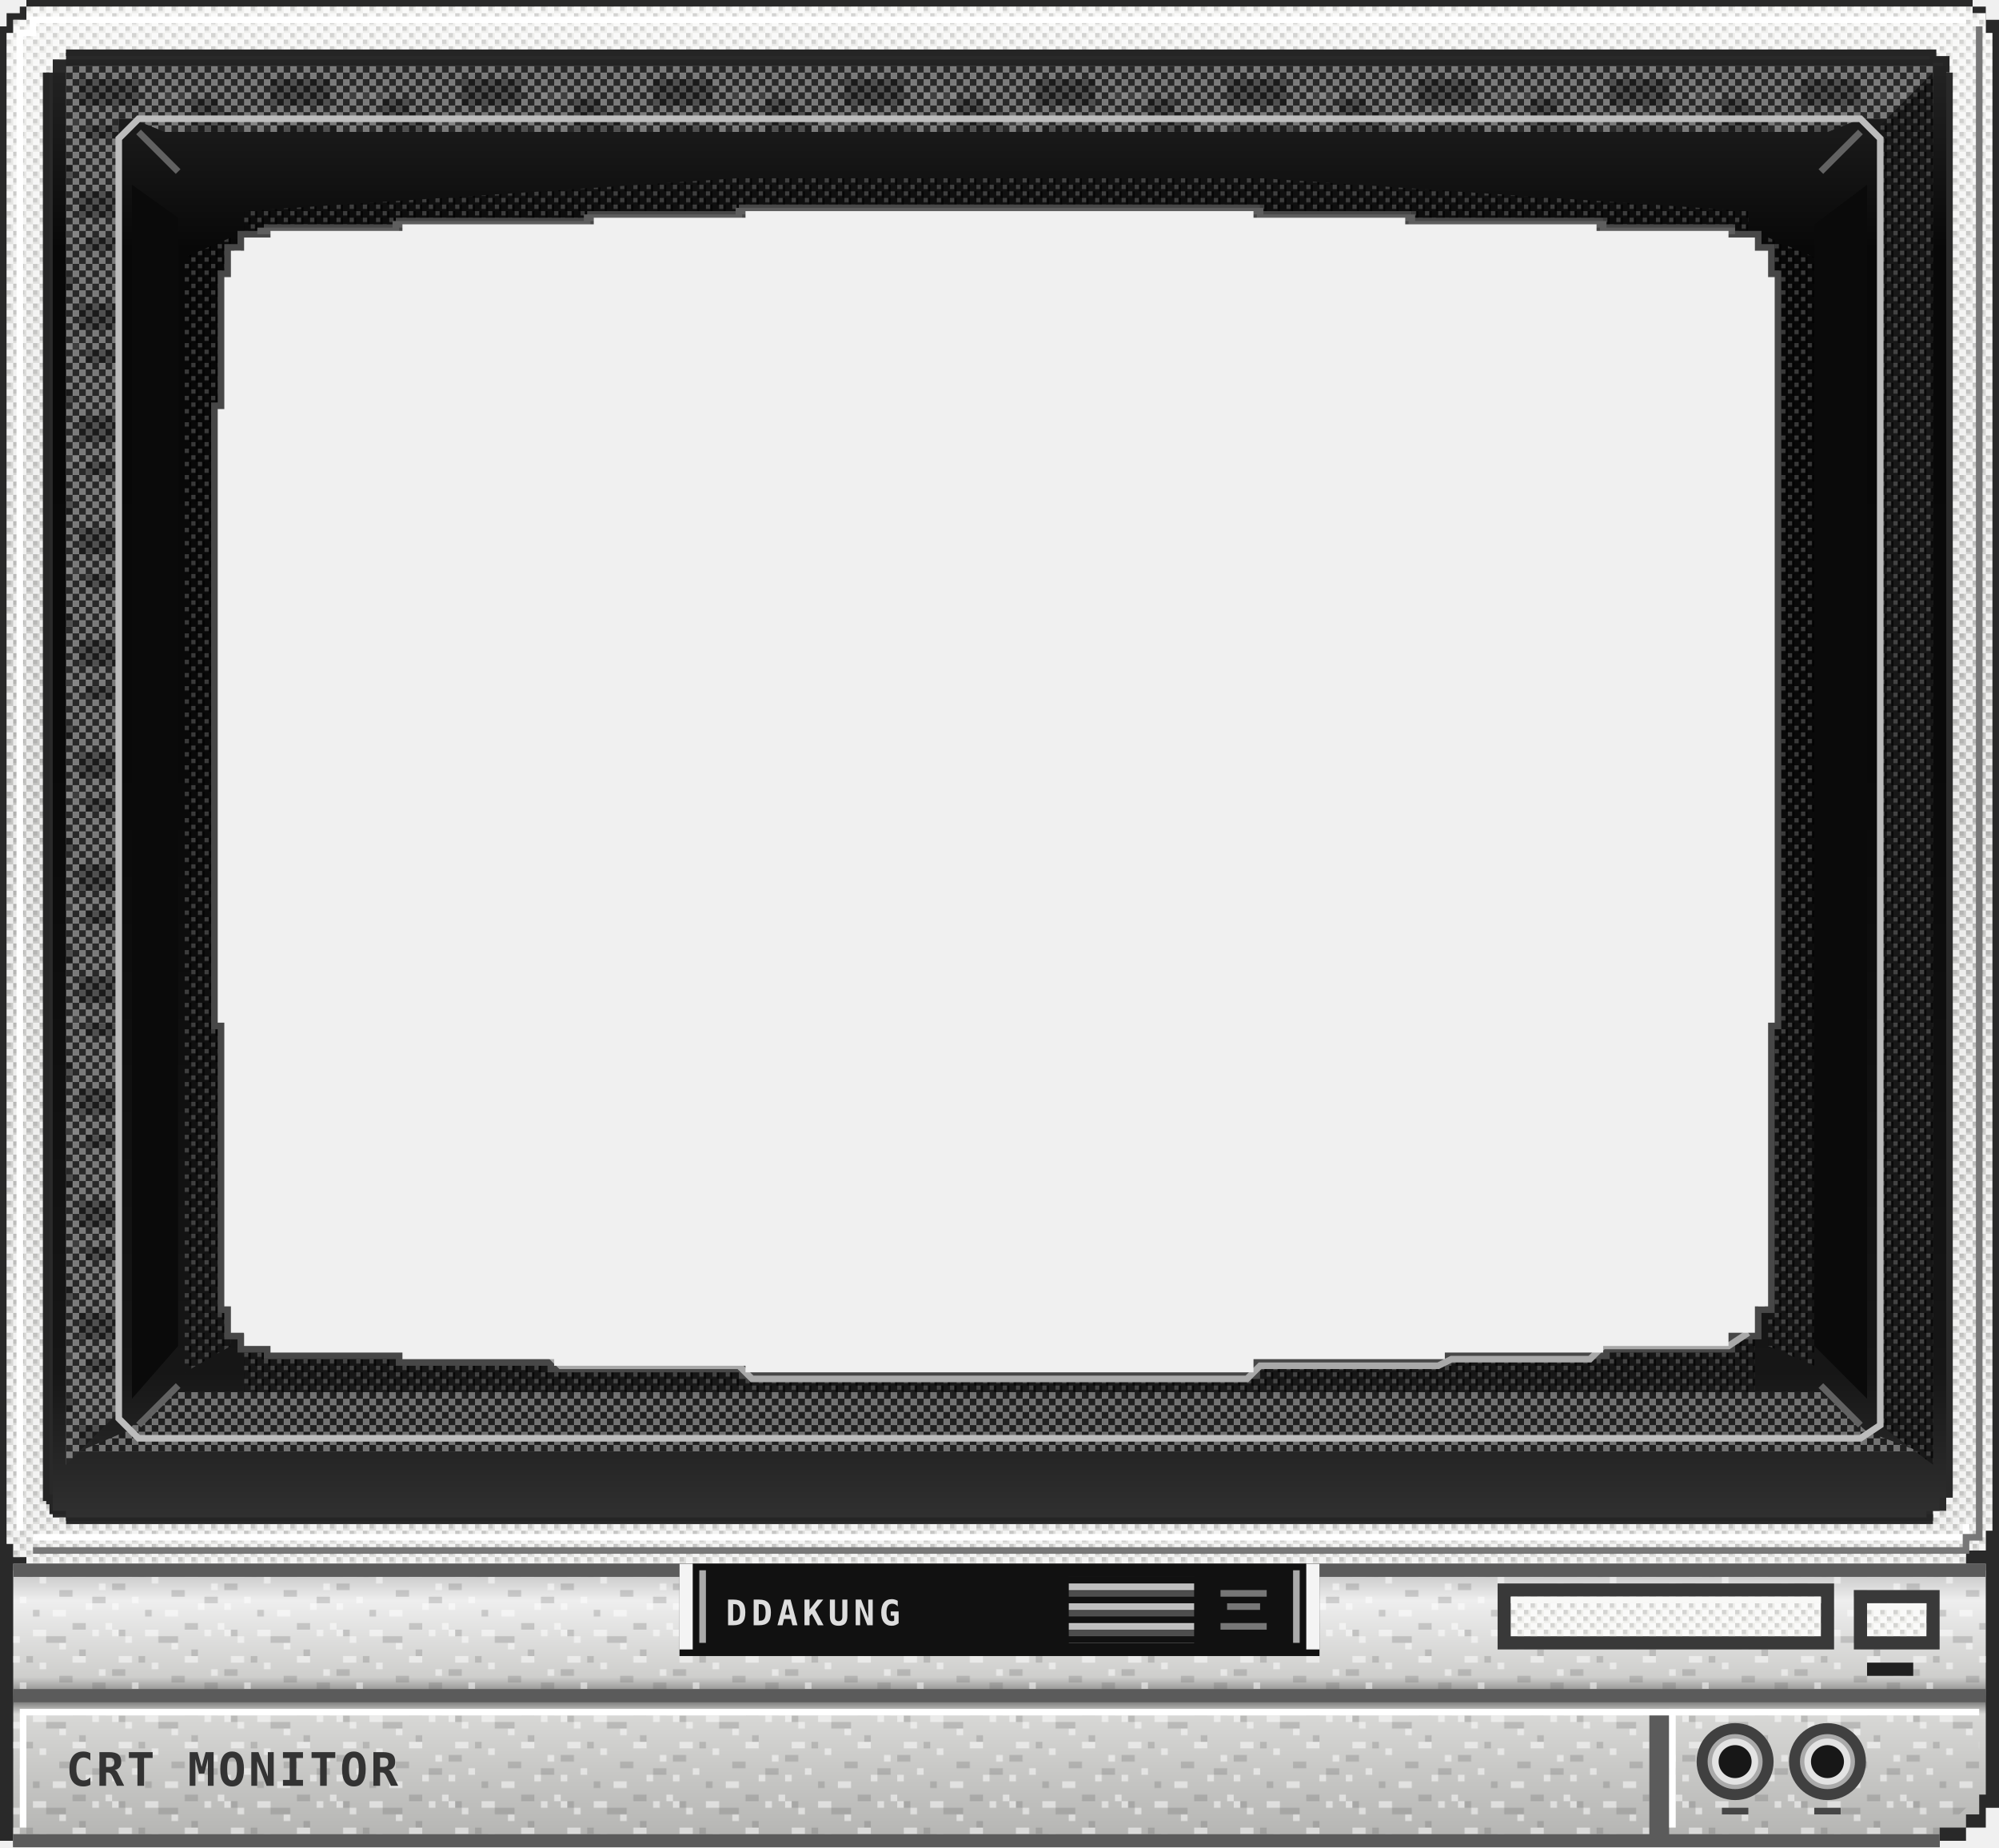
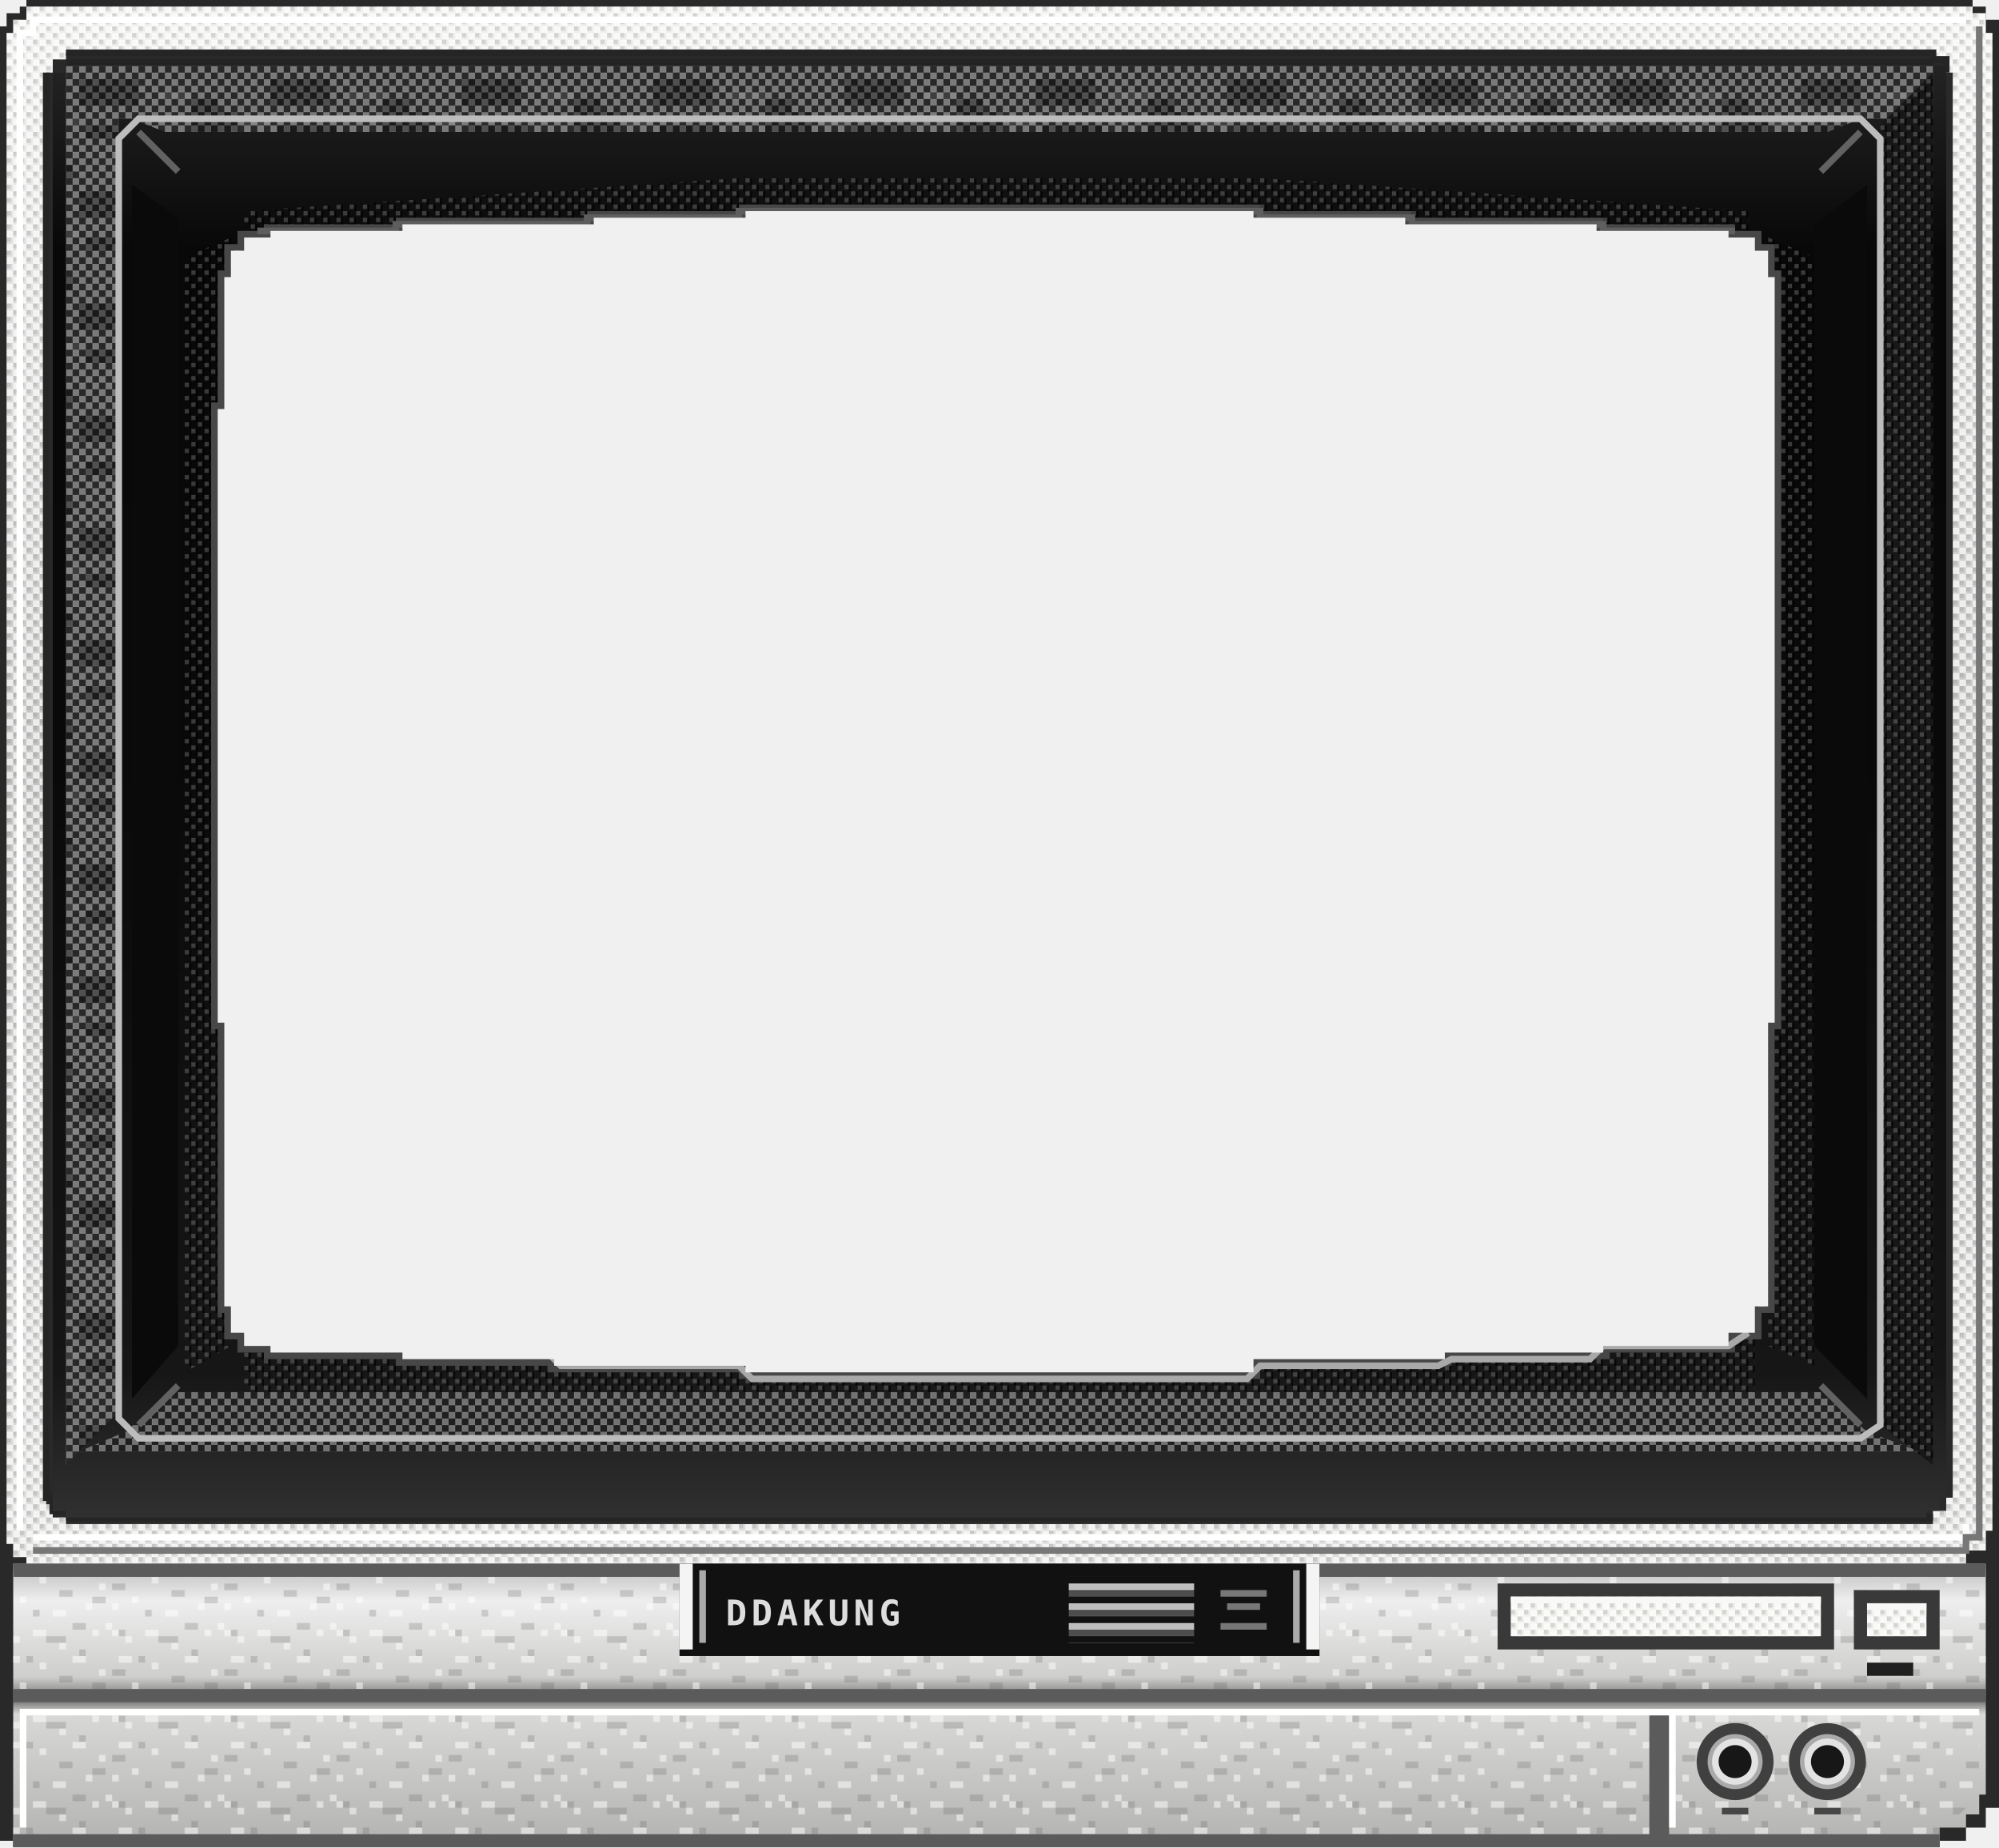
<svg xmlns="http://www.w3.org/2000/svg" viewBox="0 0 909 840" preserveAspectRatio="none" fill="none">
  <defs>
    <pattern id="crt-patches" width="87" height="51" patternUnits="userSpaceOnUse">
      <path fill="#000" opacity=".34" d="M0 0h21v9H0zM39 6h27v6H39zM69 18h18v12H69zM15 24h18v6H15zM36 36h27v12H36zM0 45h12v6H0z" />
      <path fill="#ddd" opacity=".12" d="M24 3h12v3H24zM3 18h18v3H3zM54 24h12v3H54zM72 42h15v3H72z" />
    </pattern>
    <pattern id="crt-case-grain" width="51" height="39" patternUnits="userSpaceOnUse">
      <path fill="#fff" opacity=".5" d="M0 0h3v3H0zM6 3h3v3H6zM15 0h6v3H15zM27 6h3v3H27zM42 0h3v3H42zM3 12h6v3H3zM18 15h3v3H18zM33 12h6v3H33zM45 18h3v3H45zM0 27h3v3H0zM9 24h3v3H9zM24 30h6v3H24zM39 27h3v3H39zM48 36h3v3H48z" />
      <path fill="#555" opacity=".22" d="M3 0h3v3H3zM21 3h9v3H21zM36 9h3v3H36zM12 12h3v3H12zM0 18h6v3H0zM27 21h6v3H27zM42 24h6v3H42zM15 30h3v3H15zM33 36h6v3H33z" />
    </pattern>
    <pattern id="crt-fine" width="6" height="6" patternUnits="userSpaceOnUse">
      <path fill="#fff" opacity=".34" d="M0 0h3v3H0zM3 3h3v3H3z" />
      <path fill="#000" opacity=".25" d="M3 0h3v3H3zM0 3h3v3H0z" />
    </pattern>
    <pattern id="crt-dark" width="6" height="6" patternUnits="userSpaceOnUse">
      <path fill="#aaa" opacity=".3" d="M0 0h2v2H0zM3 3h2v2H3z" />
      <path fill="#000" opacity=".65" d="M2 0h1v3H2zM5 3h1v3H5z" />
    </pattern>
    <pattern id="crt-light" width="6" height="6" patternUnits="userSpaceOnUse">
      <path fill="#fff" opacity=".65" d="M0 0h3v3H0zM3 3h3v3H3z" />
      <path fill="#707070" opacity=".22" d="M3 0h2v2H3zM0 3h2v2H0z" />
    </pattern>
    <pattern id="crt-vent" width="6" height="9" patternUnits="userSpaceOnUse">
      <path fill="#bebebe" d="M0 0h6v3H0z" />
      <path fill="#4d4d4d" d="M0 3h6v3H0z" />
    </pattern>
    <linearGradient id="crt-shell" x1="0" y1="0" x2="0" y2="711" gradientUnits="userSpaceOnUse">
      <stop stop-color="#f1f1ef" />
      <stop offset=".5" stop-color="#c4c4c2" />
      <stop offset="1" stop-color="#e0e0de" />
    </linearGradient>
    <linearGradient id="crt-wall" x1="0" y1="27" x2="0" y2="690" gradientUnits="userSpaceOnUse">
      <stop stop-color="#242424" />
      <stop offset=".13" stop-color="#080808" />
      <stop offset=".48" stop-color="#090909" />
      <stop offset=".9" stop-color="#161616" />
      <stop offset="1" stop-color="#303030" />
    </linearGradient>
    <linearGradient id="crt-lower" x1="0" y1="711" x2="0" y2="840" gradientUnits="userSpaceOnUse">
      <stop stop-color="#bcbcbc" />
      <stop offset=".13" stop-color="#eee" />
      <stop offset=".4" stop-color="#cececc" />
      <stop offset=".48" stop-color="#6f6f6e" />
      <stop offset=".53" stop-color="#d8d8d6" />
      <stop offset="1" stop-color="#b2b2b0" />
    </linearGradient>
    <path id="crt-aperture" d="M105 126V114H111V108H123V105H183V102H270V99H339V96H570V99H639V102H726V105H786V108H798V114H804V126H807V465H804V594H798V606H786V612H729V615H657V618H570V624H339V621H252V618H183V615H123V612H111V606H105V594H102V465H99V186H102V126Z" />
    <mask id="crt-frame-only" maskUnits="userSpaceOnUse" x="0" y="0" width="909" height="840">
      <path fill="#fff" d="M0 0h909v840H0z" />
      <use href="#crt-aperture" fill="#000" />
    </mask>
  </defs>
  <g mask="url(#crt-frame-only)">
    <path fill="#292929" d="M12 0H897V3H903V9H909V822H903V831H894V837H882V840H6V837H0V12H3V6H9V3H12Z" />
    <path fill="url(#crt-shell)" fill-rule="evenodd" d="M12 3H897V6H903V15H906V696H903V705H894V711H12V708H6V702H3V15H6V9H12Z M30 24H879V27H885V33H888V681H885V687H879V693H30V690H24V684H21V33H24V27H30Z" />
    <path fill="url(#crt-light)" fill-rule="evenodd" d="M12 3H897V6H903V15H906V696H903V705H894V711H12V708H6V702H3V15H6V9H12Z M30 24H879V27H885V33H888V681H885V687H879V693H30V690H24V684H21V33H24V27H30Z" />
    <path stroke="#fff" stroke-width="3" d="M9 696V15H15V9H894M15 699H894V693" />
    <path stroke="#777" stroke-width="3" d="M900 12V699H894V705H15" />
    <path stroke="#252525" stroke-width="3" d="M30 24H879V27H885V33M21 33V681H24V687H30M879 690H30" />
    <path fill="url(#crt-wall)" fill-rule="evenodd" d="M30 27H879V30H885V681H882V687H876V690H30V687H24V681H24V33H30Z M105 126V114H111V108H123V105H183V102H270V99H339V96H570V99H639V102H726V105H786V108H798V114H804V126H807V465H804V594H798V606H786V612H729V615H657V618H570V624H339V621H252V618H183V615H123V612H111V606H105V594H102V465H99V186H102V126Z" />
    <path fill="#353535" d="M30 30H879V54H846L831 60H75L60 54H54V642L30 666Z" />
    <path fill="url(#crt-fine)" d="M30 30H879V54H846L831 60H75L60 54H54V642L30 666Z" />
    <path fill="url(#crt-patches)" d="M30 30H879V54H846L831 60H75L60 54H54V642L30 666Z" />
    <path fill="#171717" d="M855 57L879 33V666L855 648Z" />
    <path fill="url(#crt-dark)" d="M855 57L879 33V666L855 648Z" />
    <path fill="#292929" d="M57 651L78 633H828L849 651L873 660H36Z" />
    <path fill="url(#crt-fine)" d="M57 651L78 633H828L849 651L873 660H36Z" />
    <path stroke="#bcbcbc" stroke-width="3" d="M63 54H846L855 63V648L846 654H63L54 645V63Z" />
    <path stroke="#626262" stroke-width="3" d="M63 60L81 78M846 60L828 78M63 648L81 630M846 648L828 630" />
    <path fill="#0a0a0a" d="M60 84L81 99V612L60 636ZM849 84L825 102V612L849 636Z" />
    <path fill="url(#crt-dark)" d="M84 117L105 108V612L84 624ZM804 108L825 117V621L804 612ZM111 96L336 81H573L795 96V108H111ZM111 603L339 615H570L798 603V633H111Z" />
    <use href="#crt-aperture" stroke="#474747" stroke-width="6" />
    <path stroke="#a9a9a9" stroke-width="3" d="M108 114V180H105V459H108V597L114 609H180L186 615H249L255 621H336L342 627H567L573 621H654L660 618H723L729 612H786L795 606M801 120V180H804V459H801V594" />
    <path stroke="#5e5e5e" stroke-width="3" d="M117 105H180V102H267V99H336V96H573V99H642V102H729V105H789" />
    <path fill="url(#crt-lower)" d="M6 711H903V816H900V825H894V831H882V837H6Z" />
    <path fill="url(#crt-case-grain)" d="M6 714H903V768H6ZM6 780H750V834H6ZM759 780H900V816L882 834H759Z" />
    <path fill="#5b5b5b" d="M6 711H903V717H6ZM6 768H903V774H6ZM6 834H882V840H6ZM750 777H759V834H750Z" />
    <path fill="#fff" d="M9 777H900V780H9ZM9 780H12V831H9ZM759 780H762V831H759Z" />
    <path fill="#111" d="M309 711H600V753H309Z" />
    <path fill="#f4f4f4" d="M309 711H315V750H309ZM594 711H600V750H594Z" />
    <path fill="#aaa" d="M318 714H321V747H318ZM588 714H591V747H588Z" />
    <text x="330" y="739" fill="#ddd" font-family="monospace" font-size="16" font-weight="bold" letter-spacing="2">DDAKUNG</text>
    <path fill="url(#crt-vent)" d="M486 717H543V747H486Z" />
    <path fill="#777" d="M555 723H576V726H555ZM558 729H573V732H558ZM555 738H576V741H555Z" />
    <path fill="#393939" d="M681 720H834V750H681ZM843 723H882V750H843Z" />
    <path fill="#f0f0ed" d="M687 726H828V744H687ZM849 729H876V744H849Z" />
    <path fill="url(#crt-light)" d="M687 726H828V744H687ZM849 729H876V744H849Z" />
    <path fill="#f8f8f6" d="M687 726H828V729H687ZM849 729H876V732H849Z" />
    <path fill="#202020" d="M849 756H870V762H849Z" />
-     <text x="30" y="812" fill="#333" font-family="monospace" font-size="21" font-weight="bold" letter-spacing="1.2">CRT MONITOR</text>
    <g stroke="#404040" stroke-width="5" fill="#aaa">
      <circle cx="789" cy="801" r="15" />
      <circle cx="831" cy="801" r="15" />
    </g>
    <g stroke="#e3e3e3" stroke-width="3" fill="#171717">
      <circle cx="789" cy="801" r="9" />
      <circle cx="831" cy="801" r="9" />
    </g>
    <path fill="#464646" d="M783 822H795V825H783ZM825 822H837V825H825Z" />
  </g>
</svg>
